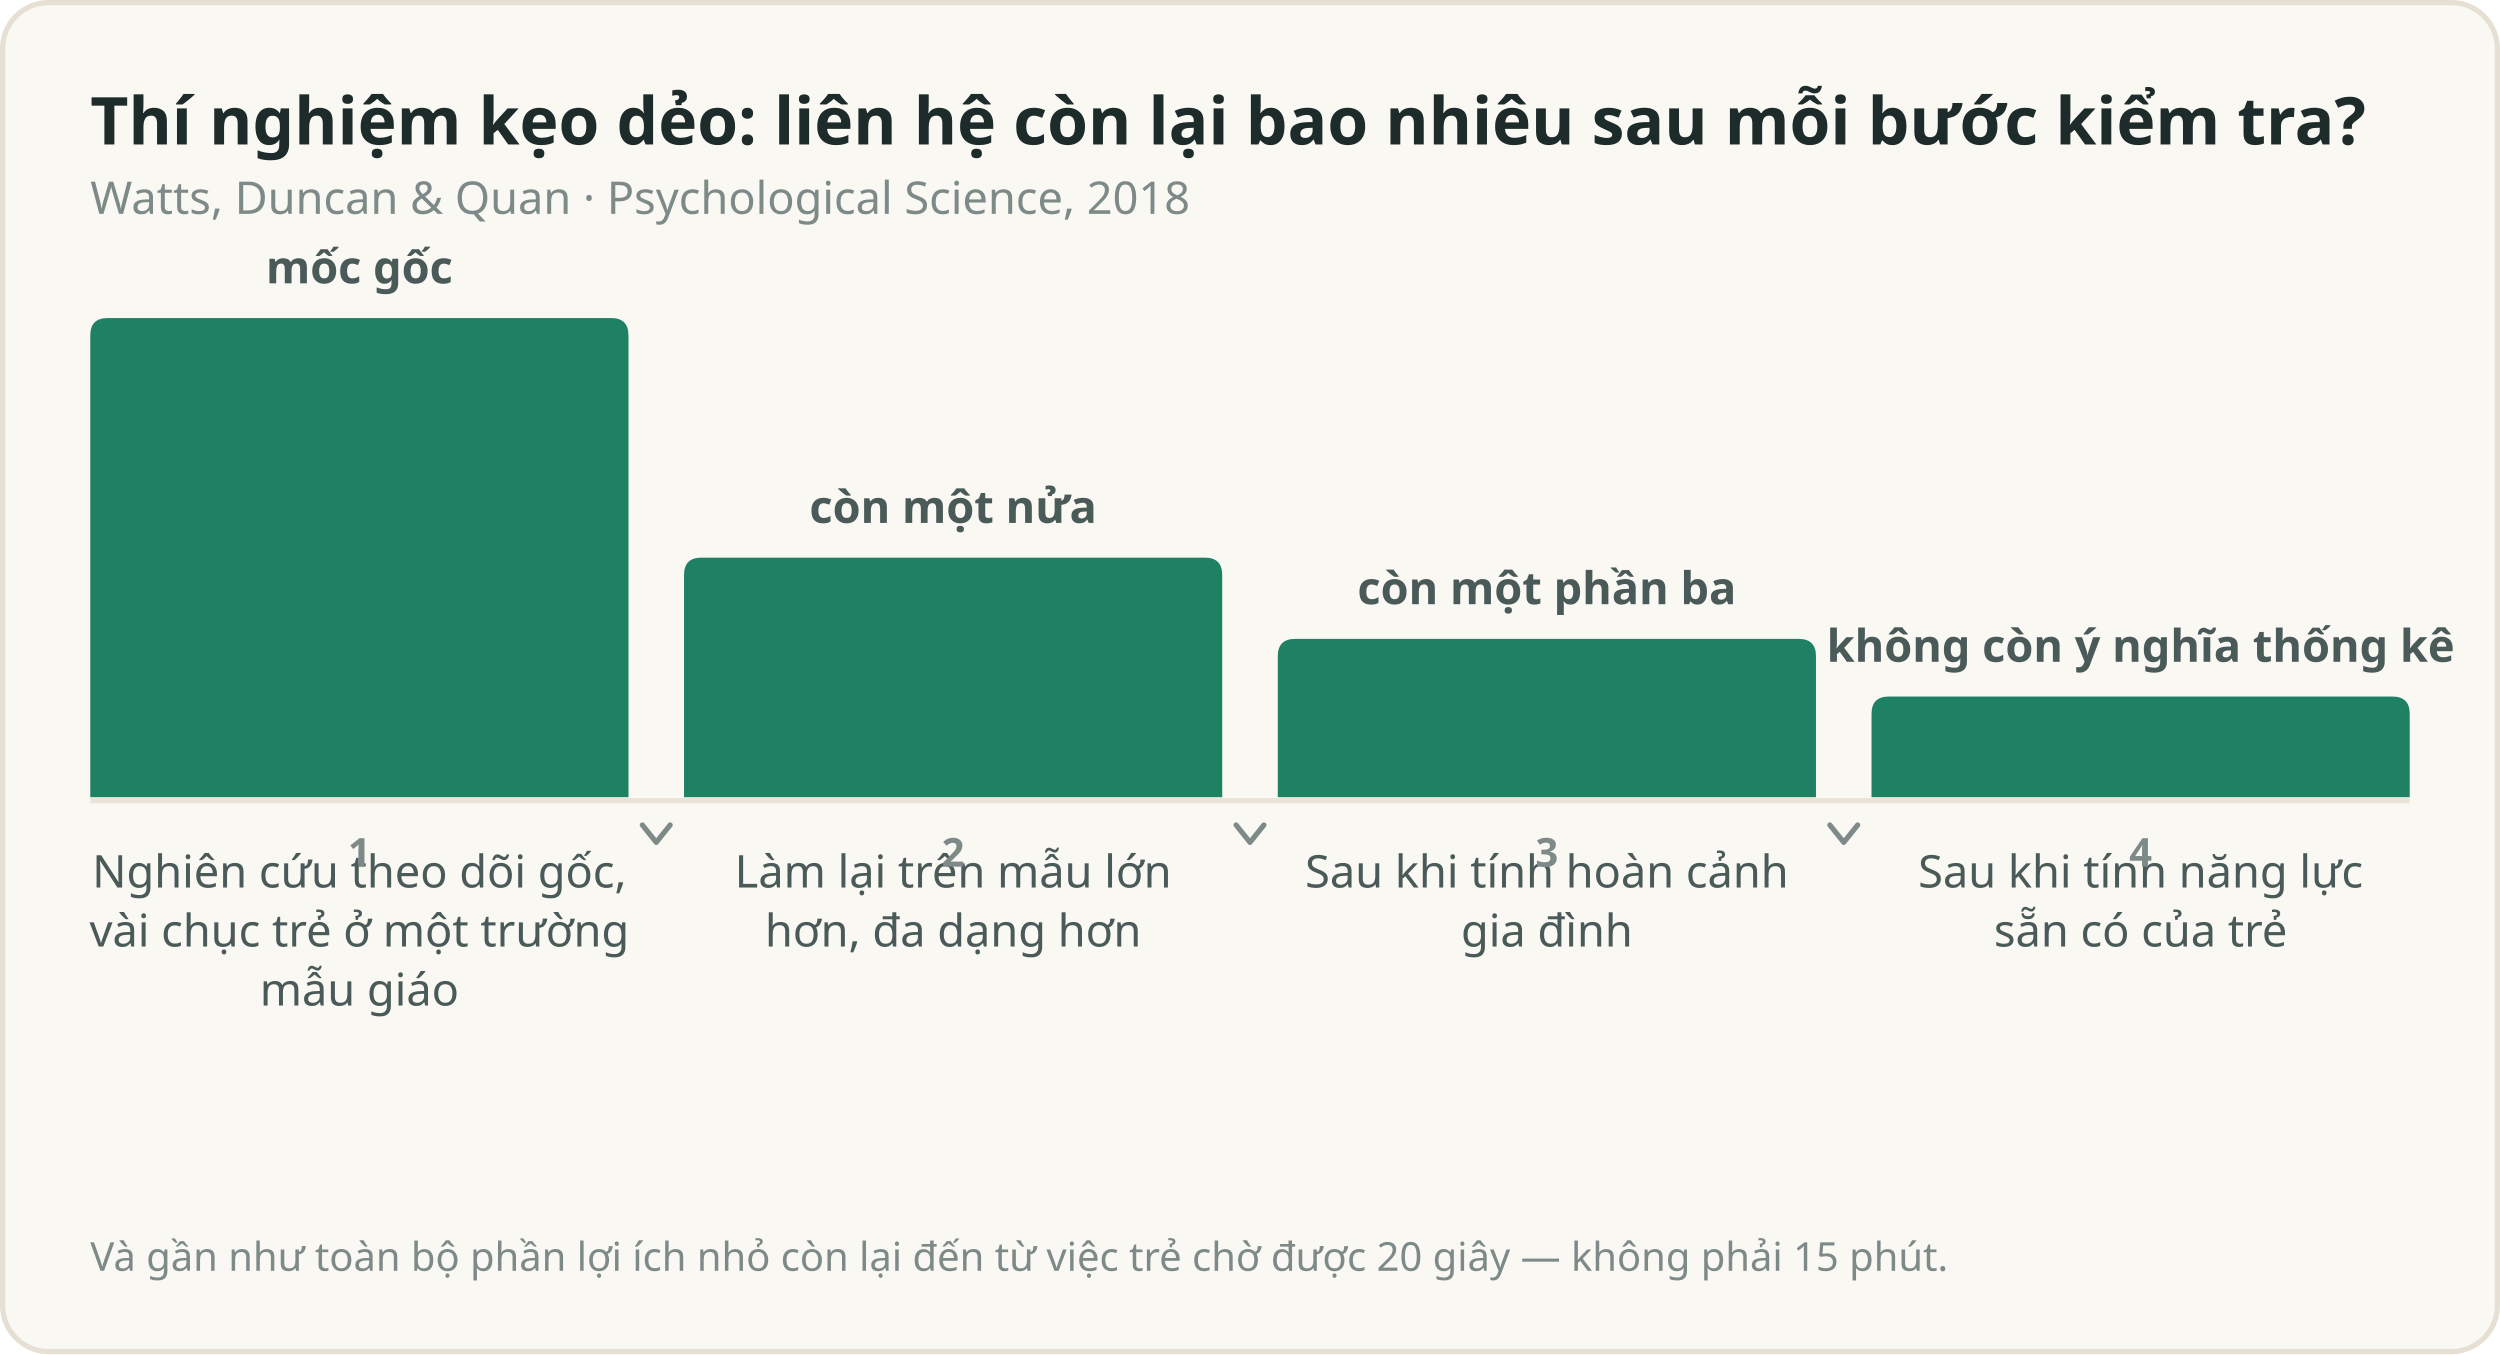
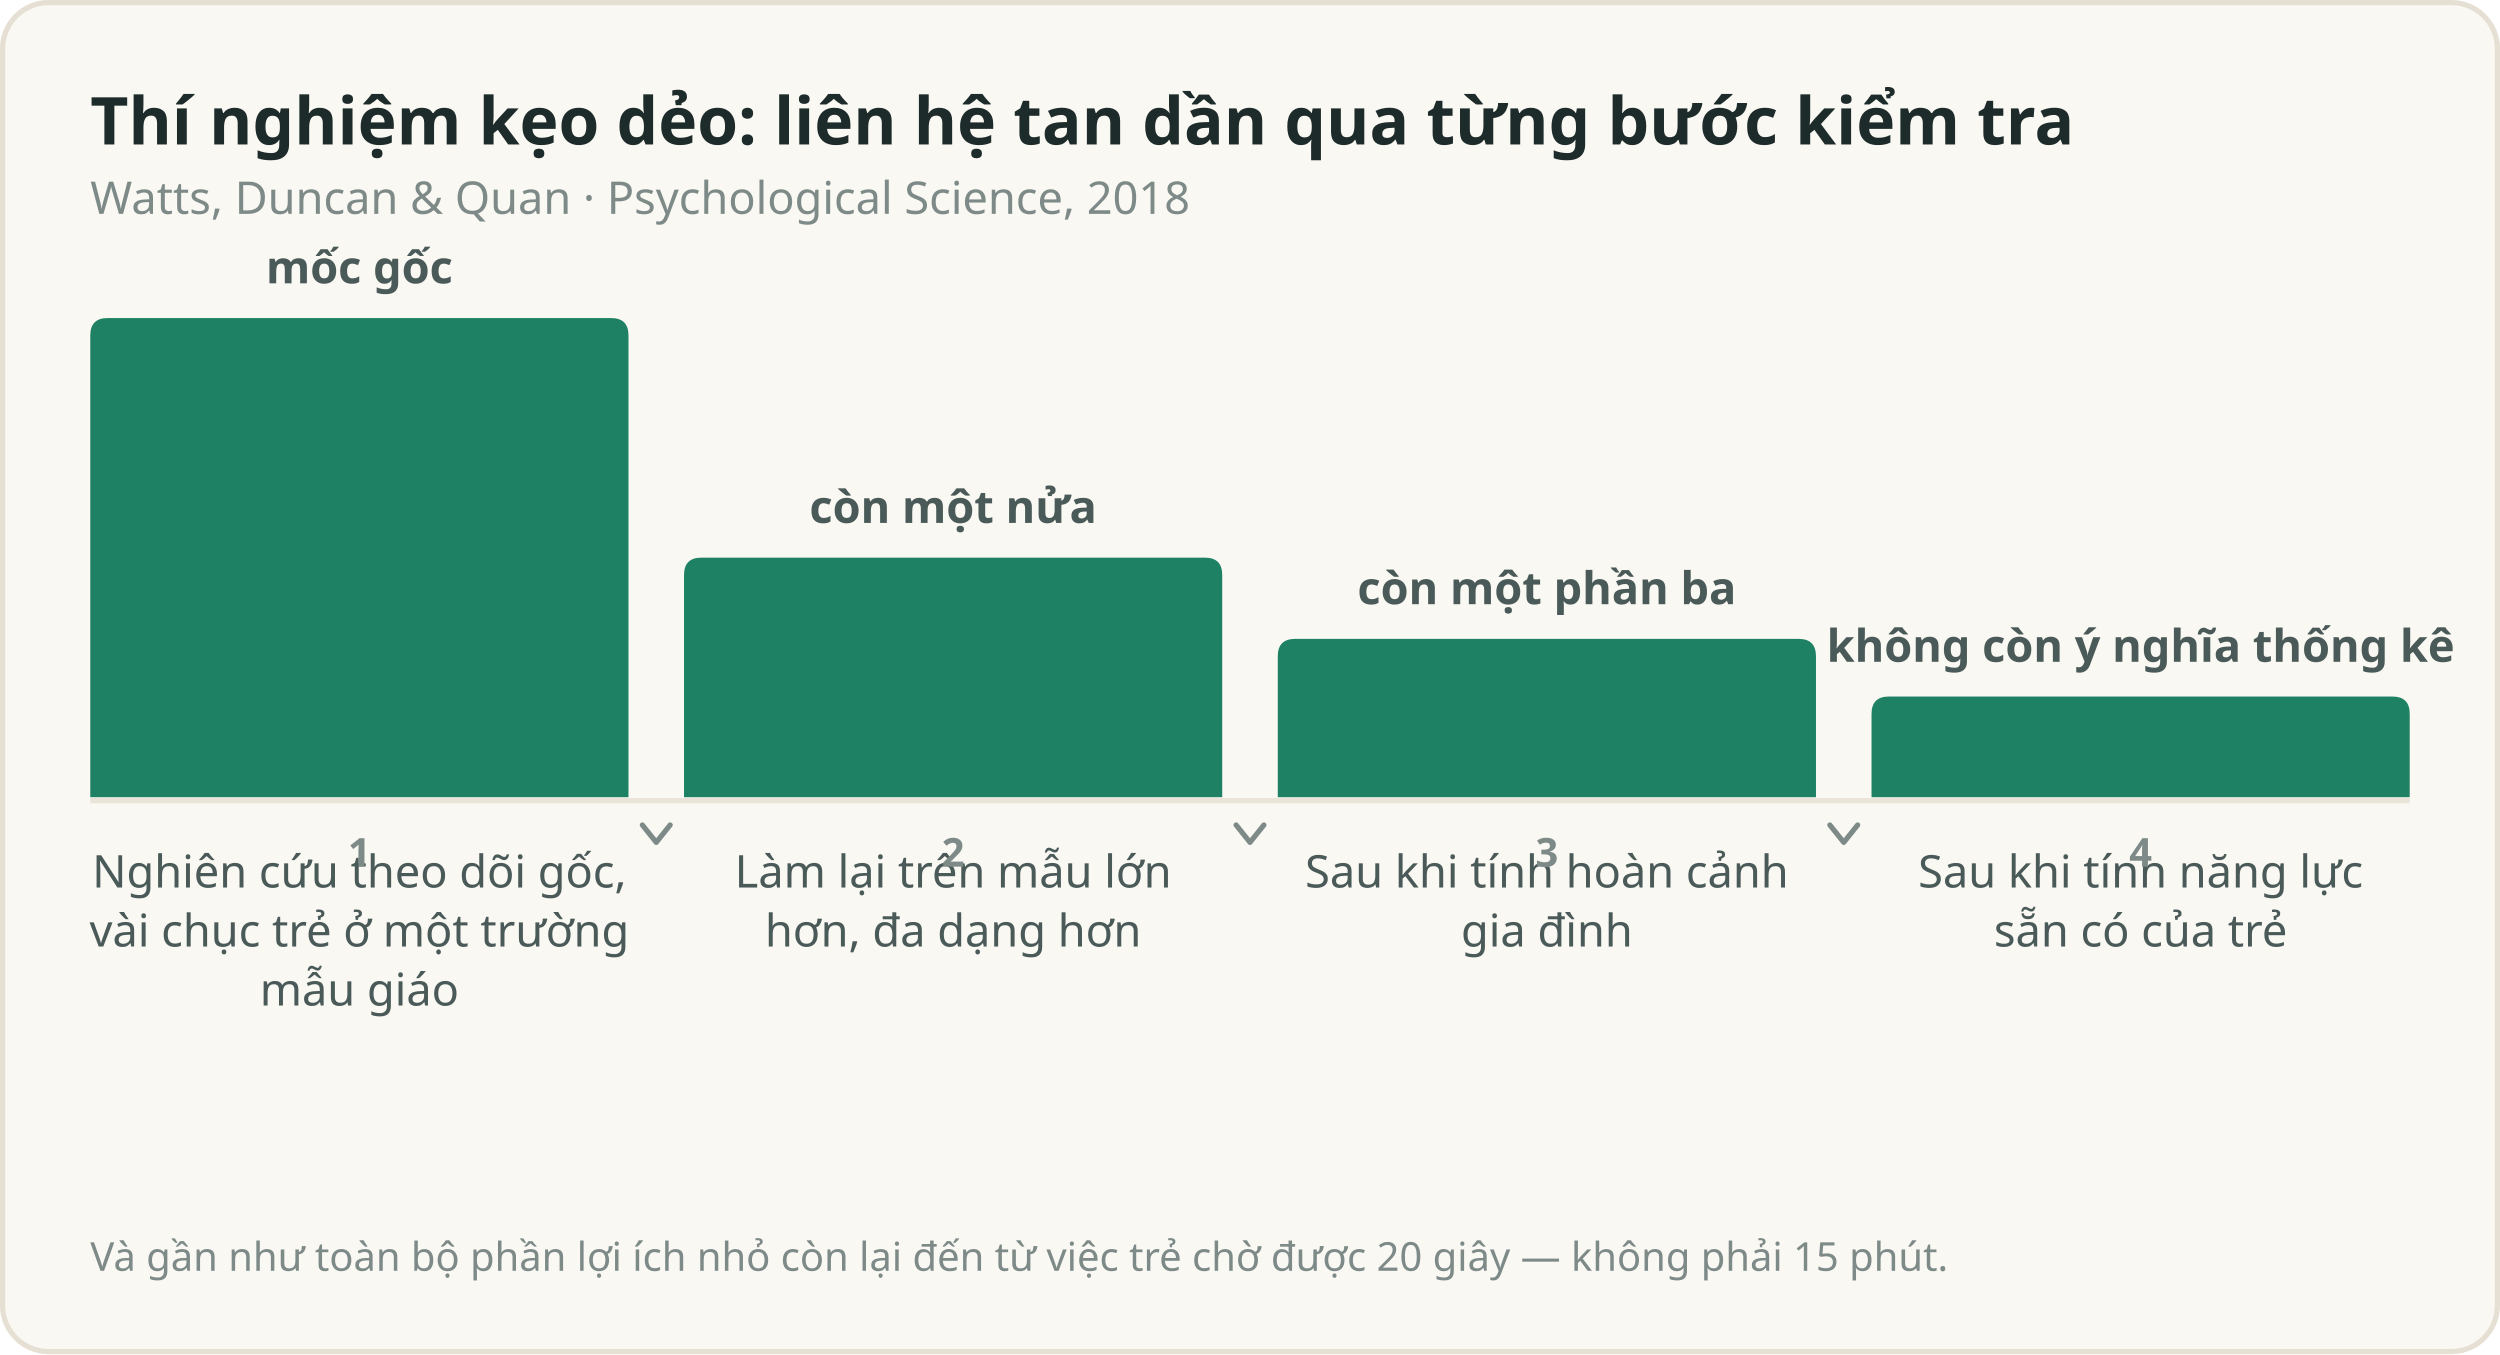
<svg xmlns="http://www.w3.org/2000/svg" viewBox="0 0 720 390" width="720" height="390" role="img">
  <rect width="720" height="390" rx="14" fill="#faf8f3" />
  <rect x="0.75" y="0.75" width="718.5" height="388.5" rx="13.25" fill="none" stroke="#e6e0d4" stroke-width="1.5" />
-   <text x="26.0" y="41.6" font-family="-apple-system, BlinkMacSystemFont, 'Segoe UI', 'Noto Sans', Roboto, 'Helvetica Neue', Arial, sans-serif" font-size="19" font-weight="700" fill="#1d2b2a" text-anchor="start">Thí nghiệm kẹo dẻo: liên hệ còn lại bao nhiêu sau mỗi bước kiểm tra?</text>
+   <text x="26.0" y="41.6" font-family="-apple-system, BlinkMacSystemFont, 'Segoe UI', 'Noto Sans', Roboto, 'Helvetica Neue', Arial, sans-serif" font-size="19" font-weight="700" fill="#1d2b2a" text-anchor="start">Thí nghiệm kẹo dẻo: liên hệ tan dần qua từng bước kiểm tra</text>
  <text x="26.0" y="61.6" font-family="-apple-system, BlinkMacSystemFont, 'Segoe UI', 'Noto Sans', Roboto, 'Helvetica Neue', Arial, sans-serif" font-size="13" font-weight="400" fill="#7d8a88" text-anchor="start">Watts, Duncan &amp; Quan · Psychological Science, 2018</text>
  <line x1="26" y1="230.58" x2="694" y2="230.58" stroke="#eae4d8" stroke-width="1.5" />
  <path d="M26.0,229.6 V96.6 Q26.0,91.6 31.0,91.6 H176.0 Q181.0,91.6 181.0,96.6 V229.6 Z" fill="#1e8163" />
  <text x="103.5" y="81.6" font-family="-apple-system, BlinkMacSystemFont, 'Segoe UI', 'Noto Sans', Roboto, 'Helvetica Neue', Arial, sans-serif" font-size="13" font-weight="700" fill="#4a5a58" text-anchor="middle">mốc gốc</text>
  <text x="103.5" y="255.6" font-family="-apple-system, BlinkMacSystemFont, 'Segoe UI', 'Noto Sans', Roboto, 'Helvetica Neue', Arial, sans-serif" font-size="13" font-weight="400" fill="#4a5a58" text-anchor="middle">Nghiên cứu theo dõi gốc,</text>
  <text x="103.5" y="272.6" font-family="-apple-system, BlinkMacSystemFont, 'Segoe UI', 'Noto Sans', Roboto, 'Helvetica Neue', Arial, sans-serif" font-size="13" font-weight="400" fill="#4a5a58" text-anchor="middle">vài chục trẻ ở một trường</text>
  <text x="103.5" y="289.6" font-family="-apple-system, BlinkMacSystemFont, 'Segoe UI', 'Noto Sans', Roboto, 'Helvetica Neue', Arial, sans-serif" font-size="13" font-weight="400" fill="#4a5a58" text-anchor="middle">mẫu giáo</text>
  <text x="103.5" y="249.6" font-family="-apple-system, BlinkMacSystemFont, 'Segoe UI', 'Noto Sans', Roboto, 'Helvetica Neue', Arial, sans-serif" font-size="11.5" font-weight="700" fill="#7d8a88" text-anchor="middle">1</text>
  <path d="M185.0,237.6 l4,5 l4,-5" fill="none" stroke="#7d8a88" stroke-width="1.5" stroke-linecap="round" stroke-linejoin="round" />
  <path d="M197.0,229.6 V165.6 Q197.0,160.6 202.0,160.6 H347.0 Q352.0,160.6 352.0,165.6 V229.6 Z" fill="#1e8163" />
  <text x="274.5" y="150.6" font-family="-apple-system, BlinkMacSystemFont, 'Segoe UI', 'Noto Sans', Roboto, 'Helvetica Neue', Arial, sans-serif" font-size="13" font-weight="700" fill="#4a5a58" text-anchor="middle">còn một nửa</text>
  <text x="274.5" y="255.6" font-family="-apple-system, BlinkMacSystemFont, 'Segoe UI', 'Noto Sans', Roboto, 'Helvetica Neue', Arial, sans-serif" font-size="13" font-weight="400" fill="#4a5a58" text-anchor="middle">Làm lại trên mẫu lớn</text>
  <text x="274.5" y="272.6" font-family="-apple-system, BlinkMacSystemFont, 'Segoe UI', 'Noto Sans', Roboto, 'Helvetica Neue', Arial, sans-serif" font-size="13" font-weight="400" fill="#4a5a58" text-anchor="middle">hơn, đa dạng hơn</text>
  <text x="274.5" y="249.6" font-family="-apple-system, BlinkMacSystemFont, 'Segoe UI', 'Noto Sans', Roboto, 'Helvetica Neue', Arial, sans-serif" font-size="11.5" font-weight="700" fill="#7d8a88" text-anchor="middle">2</text>
  <path d="M356.0,237.6 l4,5 l4,-5" fill="none" stroke="#7d8a88" stroke-width="1.5" stroke-linecap="round" stroke-linejoin="round" />
  <path d="M368.0,229.6 V189.0 Q368.0,184.0 373.0,184.0 H518.0 Q523.0,184.0 523.0,189.0 V229.6 Z" fill="#1e8163" />
  <text x="445.5" y="174.0" font-family="-apple-system, BlinkMacSystemFont, 'Segoe UI', 'Noto Sans', Roboto, 'Helvetica Neue', Arial, sans-serif" font-size="13" font-weight="700" fill="#4a5a58" text-anchor="middle">còn một phần ba</text>
  <text x="445.5" y="255.6" font-family="-apple-system, BlinkMacSystemFont, 'Segoe UI', 'Noto Sans', Roboto, 'Helvetica Neue', Arial, sans-serif" font-size="13" font-weight="400" fill="#4a5a58" text-anchor="middle">Sau khi tính hoàn cảnh</text>
  <text x="445.5" y="272.6" font-family="-apple-system, BlinkMacSystemFont, 'Segoe UI', 'Noto Sans', Roboto, 'Helvetica Neue', Arial, sans-serif" font-size="13" font-weight="400" fill="#4a5a58" text-anchor="middle">gia đình</text>
  <text x="445.5" y="249.6" font-family="-apple-system, BlinkMacSystemFont, 'Segoe UI', 'Noto Sans', Roboto, 'Helvetica Neue', Arial, sans-serif" font-size="11.5" font-weight="700" fill="#7d8a88" text-anchor="middle">3</text>
  <path d="M527.0,237.6 l4,5 l4,-5" fill="none" stroke="#7d8a88" stroke-width="1.5" stroke-linecap="round" stroke-linejoin="round" />
  <path d="M539.0,229.6 V205.6 Q539.0,200.6 544.0,200.6 H689.0 Q694.0,200.6 694.0,205.6 V229.6 Z" fill="#1e8163" />
  <text x="616.5" y="190.6" font-family="-apple-system, BlinkMacSystemFont, 'Segoe UI', 'Noto Sans', Roboto, 'Helvetica Neue', Arial, sans-serif" font-size="13" font-weight="700" fill="#4a5a58" text-anchor="middle">không còn ý nghĩa thống kê</text>
  <text x="616.5" y="255.6" font-family="-apple-system, BlinkMacSystemFont, 'Segoe UI', 'Noto Sans', Roboto, 'Helvetica Neue', Arial, sans-serif" font-size="13" font-weight="400" fill="#4a5a58" text-anchor="middle">Sau khi tính năng lực</text>
  <text x="616.5" y="272.6" font-family="-apple-system, BlinkMacSystemFont, 'Segoe UI', 'Noto Sans', Roboto, 'Helvetica Neue', Arial, sans-serif" font-size="13" font-weight="400" fill="#4a5a58" text-anchor="middle">sẵn có của trẻ</text>
  <text x="616.5" y="249.6" font-family="-apple-system, BlinkMacSystemFont, 'Segoe UI', 'Noto Sans', Roboto, 'Helvetica Neue', Arial, sans-serif" font-size="11.5" font-weight="700" fill="#7d8a88" text-anchor="middle">4</text>
  <text x="26.0" y="366.0" font-family="-apple-system, BlinkMacSystemFont, 'Segoe UI', 'Noto Sans', Roboto, 'Helvetica Neue', Arial, sans-serif" font-size="11.5" font-weight="400" fill="#7d8a88" text-anchor="start">Và gần như toàn bộ phần lợi ích nhỏ còn lại đến từ việc trẻ chờ được 20 giây — không phải 15 phút.</text>
</svg>
